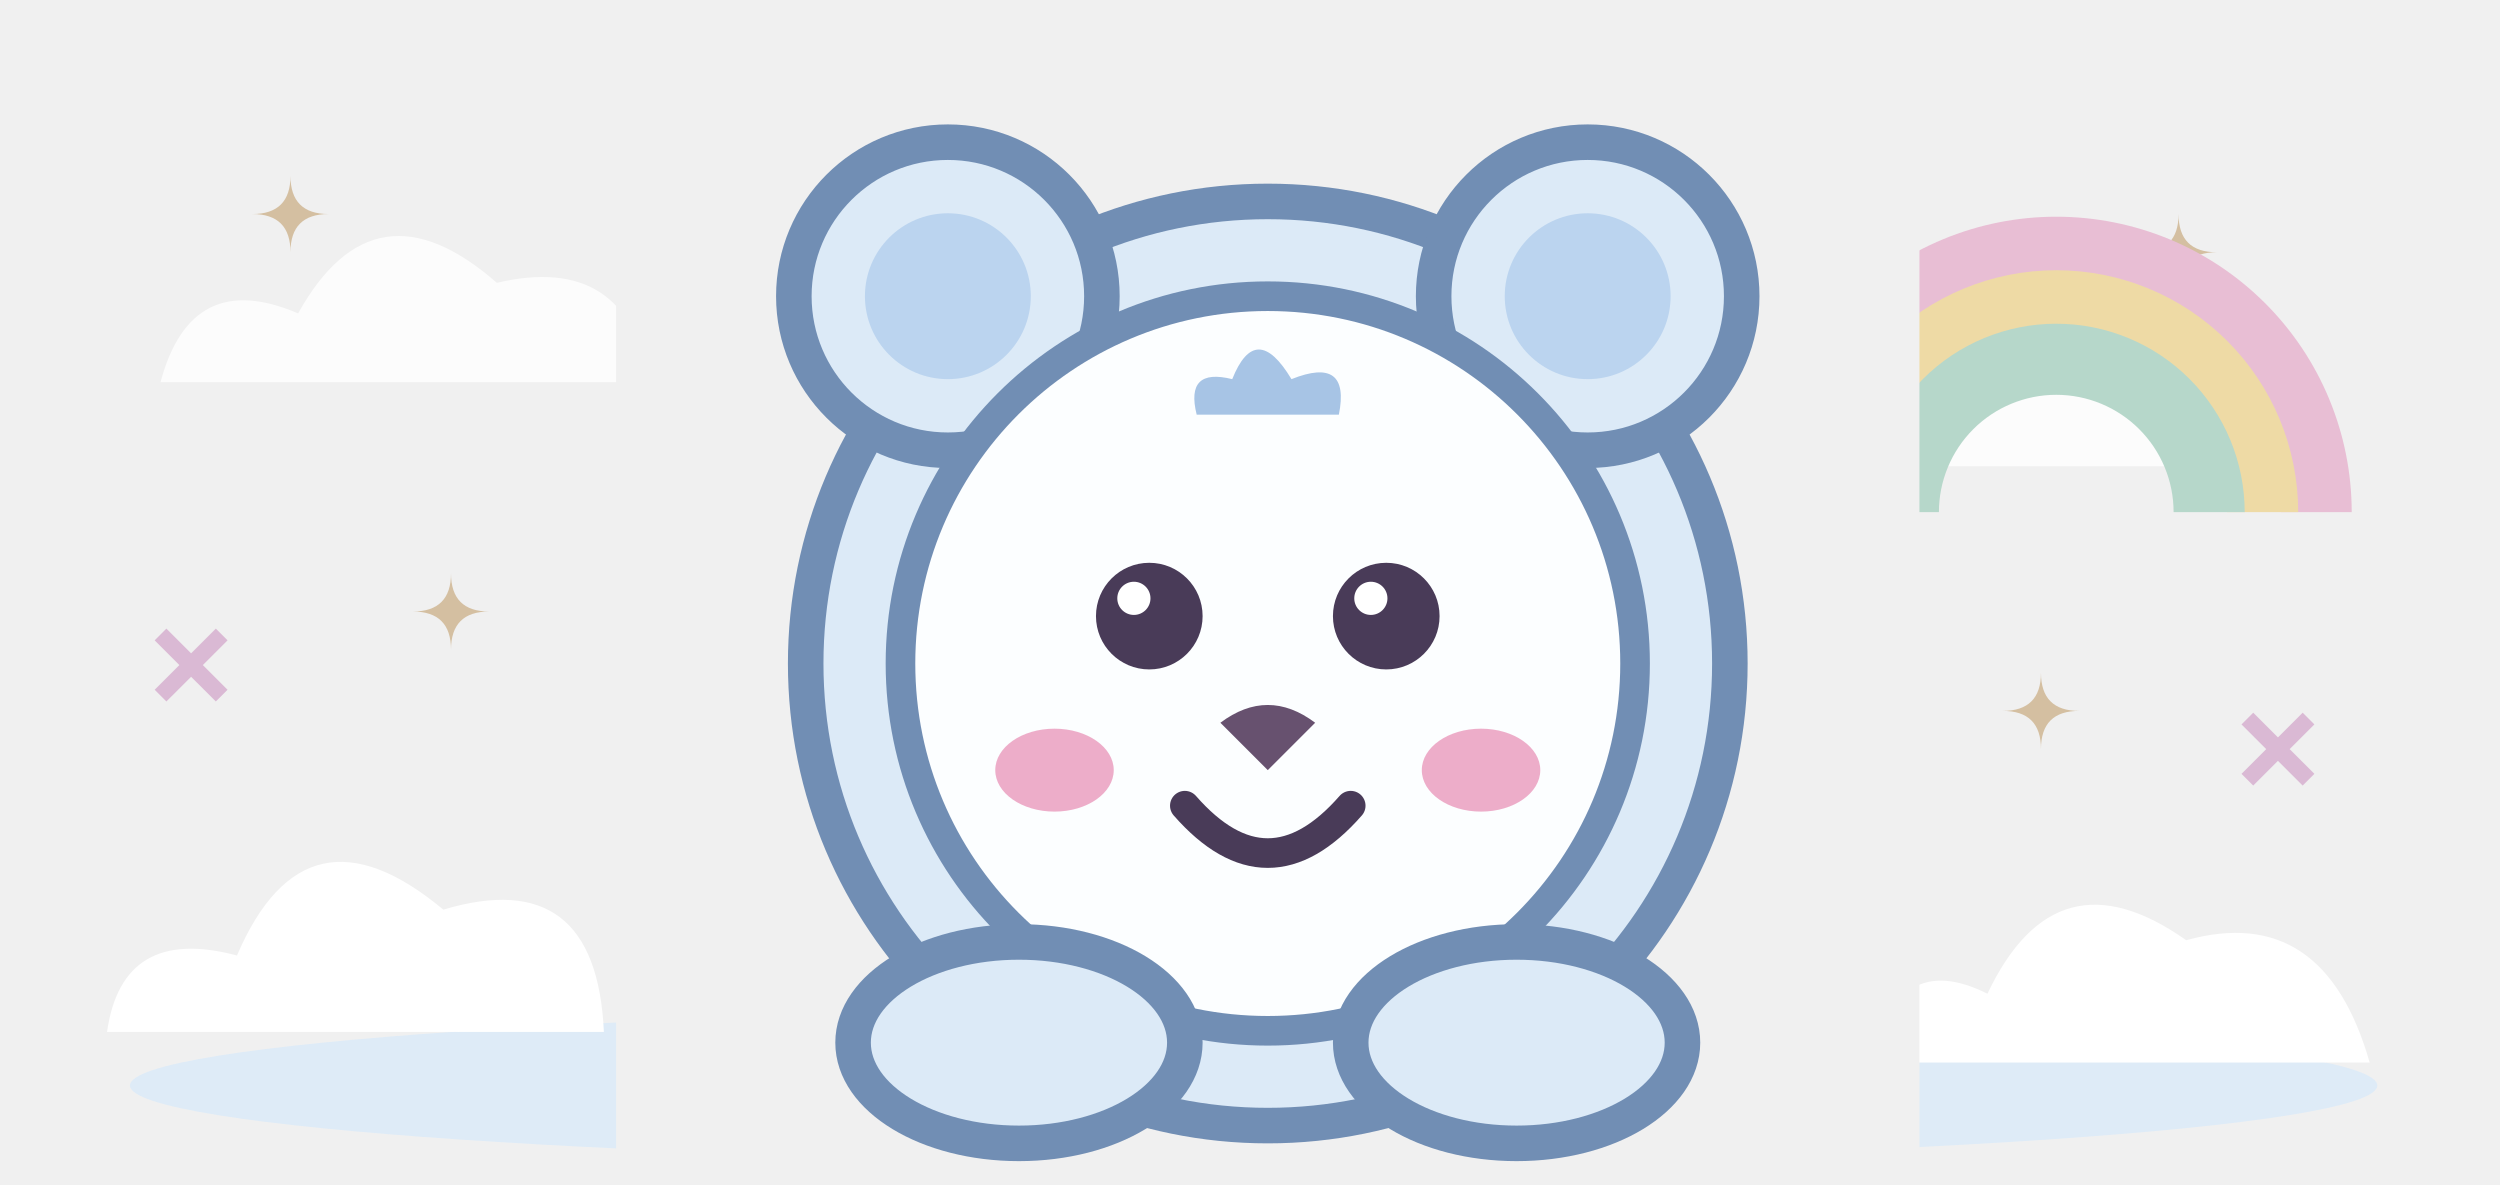
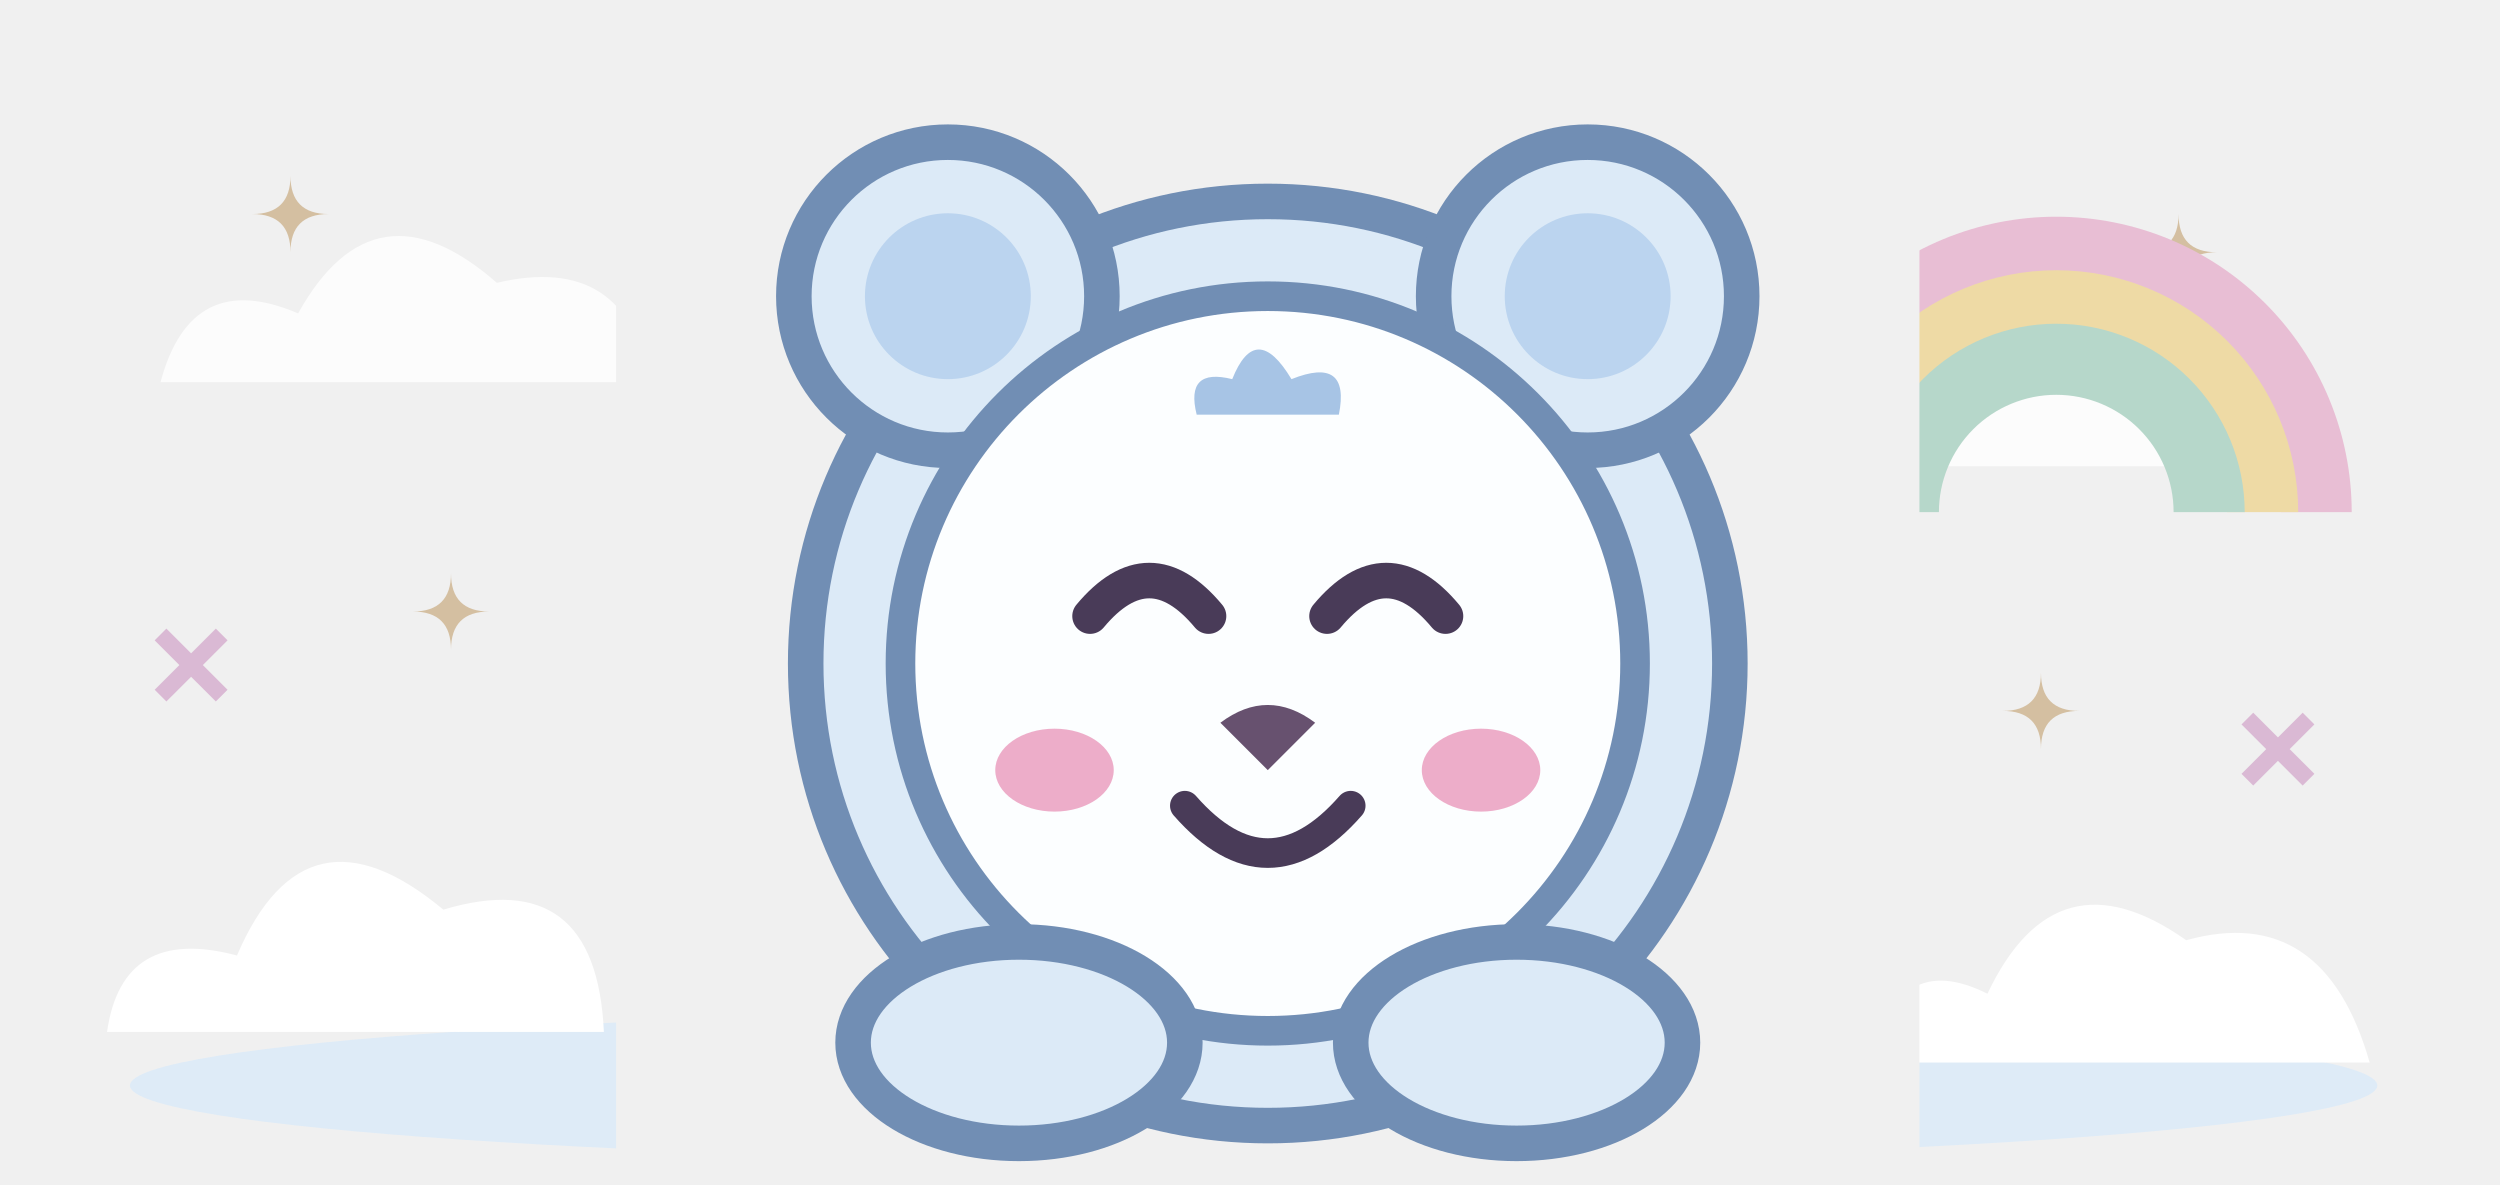
<svg xmlns="http://www.w3.org/2000/svg" width="211" height="100" viewBox="0 0 211 100" fill="none">
  <defs>
    <mask id="pl-cozy-clear">
      <rect width="211" height="100" fill="white" />
      <rect x="52" y="0" width="110" height="100" fill="black" />
    </mask>
  </defs>
  <g mask="url(#pl-cozy-clear)">
    <path d="M105.806 98.064C158.184 98.064 200.645 95.176 200.645 91.613C200.645 88.05 158.184 85.161 105.806 85.161C53.428 85.161 10.968 88.05 10.968 91.613C10.968 95.176 53.428 98.064 105.806 98.064Z" fill="#DEEBF7" />
    <path opacity="0.8" d="M13.548 32.258C15.269 25.806 19.14 23.871 25.161 26.451C29.462 18.709 35.054 17.849 41.935 23.871C49.247 22.15 53.548 24.946 54.839 32.258H13.548ZM156.774 39.354C158.495 34.193 161.935 32.258 167.097 33.548C170.968 27.096 175.484 26.236 180.645 30.967C186.237 29.677 189.677 32.473 190.968 39.354H156.774Z" fill="white" />
    <path d="M24.516 14.839C24.516 16.989 23.441 18.065 21.29 18.065C23.441 18.065 24.516 19.14 24.516 21.291C24.516 19.14 25.591 18.065 27.742 18.065C25.591 18.065 24.516 16.989 24.516 14.839Z" fill="#D4BFA1" />
    <path d="M183.871 18.064C183.871 20.215 182.796 21.29 180.645 21.29C182.796 21.29 183.871 22.366 183.871 24.516C183.871 22.366 184.946 21.29 187.097 21.29C184.946 21.29 183.871 20.215 183.871 18.064Z" fill="#D4BFA1" />
    <path d="M172.258 56.774C172.258 58.925 171.183 60 169.032 60C171.183 60 172.258 61.075 172.258 63.226C172.258 61.075 173.333 60 175.484 60C173.333 60 172.258 58.925 172.258 56.774Z" fill="#D4BFA1" />
    <path d="M38.065 48.387C38.065 50.537 36.989 51.612 34.839 51.612C36.989 51.612 38.065 52.688 38.065 54.838C38.065 52.688 39.14 51.612 41.29 51.612C39.14 51.612 38.065 50.537 38.065 48.387Z" fill="#D4BFA1" />
    <path d="M151.613 43.225C151.613 37.408 153.924 31.828 158.038 27.715C162.151 23.601 167.731 21.29 173.548 21.29C179.366 21.29 184.945 23.601 189.059 27.715C193.173 31.828 195.484 37.408 195.484 43.225" stroke="#E8BED4" stroke-width="6" />
    <path d="M156.129 43.226C156.129 38.606 157.964 34.175 161.231 30.909C164.498 27.642 168.929 25.807 173.548 25.807C178.168 25.807 182.599 27.642 185.866 30.909C189.133 34.175 190.968 38.606 190.968 43.226" stroke="#EEDAA5" stroke-width="6" />
    <path d="M160.645 43.225C160.645 39.803 162.005 36.521 164.424 34.102C166.844 31.682 170.126 30.322 173.548 30.322C176.971 30.322 180.253 31.682 182.672 34.102C185.092 36.521 186.452 39.803 186.452 43.225" stroke="#B6D7CA" stroke-width="6" />
    <path d="M9.032 87.097C9.892 81.076 13.548 78.925 20 80.645C23.871 71.613 29.677 70.323 37.419 76.774C46.022 74.194 50.538 77.635 50.968 87.097H9.032ZM158.065 89.678C159.355 83.226 162.581 81.291 167.742 83.871C171.613 75.699 177.204 74.194 184.516 79.355C192.258 77.205 197.419 80.645 200 89.678H158.065Z" fill="white" />
    <path d="M13.548 53.549L18.71 58.71L13.548 53.549ZM13.548 58.71L18.71 53.549L13.548 58.71ZM189.677 60.646L194.839 65.807L189.677 60.646ZM189.677 65.807L194.839 60.646L189.677 65.807Z" fill="black" />
    <path d="M13.548 53.549L18.71 58.71M13.548 58.71L18.71 53.549M189.677 60.646L194.839 65.807M189.677 65.807L194.839 60.646" stroke="#DAB9D4" stroke-width="1.4" />
    <path d="M81.29 43.871C64.516 33.978 57.634 36.559 60.645 51.613C63.656 66.666 71.398 70.322 83.871 62.58M132.258 43.871C149.032 33.978 155.914 36.559 152.903 51.613C149.892 66.666 142.151 70.322 129.677 62.58" fill="#DEE9F4" />
    <path d="M81.29 43.871C64.516 33.978 57.634 36.559 60.645 51.613C63.656 66.666 71.398 70.322 83.871 62.58M132.258 43.871C149.032 33.978 155.914 36.559 152.903 51.613C149.892 66.666 142.151 70.322 129.677 62.58" stroke="#9B829A" stroke-width="1.5" />
    <path d="M78.71 42.581C72.258 36.559 67.527 37.635 64.516 45.807C58.925 49.678 58.065 54.624 61.935 60.645C55.914 67.527 56.774 73.333 64.516 78.065C63.226 87.527 67.742 92.043 78.064 91.613C82.366 98.065 87.957 98.925 94.839 94.194C101.29 100.645 107.527 100.645 113.548 94.194C122.151 99.785 128.817 98.925 133.548 91.613C143.441 91.613 147.527 86.882 145.806 77.419C153.548 73.549 155.054 67.742 150.323 60C154.194 51.828 152.043 45.807 143.871 41.936C140.86 32.473 135.914 29.677 129.032 33.548C121.72 26.237 114.194 26.022 106.452 32.903C100.43 27.312 94.839 30.538 89.677 42.581H78.71Z" fill="#DEE9F4" stroke="#9B829A" stroke-width="1.5" />
    <path d="M88.387 96.774C96.226 96.774 102.581 93.308 102.581 89.032C102.581 84.756 96.226 81.29 88.387 81.29C80.548 81.29 74.194 84.756 74.194 89.032C74.194 93.308 80.548 96.774 88.387 96.774Z" fill="#DEE9F4" stroke="#9B829A" stroke-width="1.2" />
    <path d="M127.097 96.774C134.936 96.774 141.29 93.308 141.29 89.032C141.29 84.756 134.936 81.29 127.097 81.29C119.258 81.29 112.903 84.756 112.903 89.032C112.903 93.308 119.258 96.774 127.097 96.774Z" fill="#DEE9F4" stroke="#9B829A" stroke-width="1.2" />
    <path d="M107.097 70.323C115.648 70.323 122.581 65.123 122.581 58.71C122.581 52.296 115.648 47.097 107.097 47.097C98.545 47.097 91.613 52.296 91.613 58.71C91.613 65.123 98.545 70.323 107.097 70.323Z" fill="white" />
    <path d="M104.516 55.484C106.237 53.763 107.957 53.763 109.677 55.484L107.097 58.709L104.516 55.484Z" fill="#9B829A" />
    <path d="M90.323 49.678C92.473 47.097 94.624 47.097 96.774 49.678M117.419 49.678C119.57 47.097 121.72 47.097 123.871 49.678" stroke="#69536D" stroke-width="2.5" stroke-linecap="round" />
    <path opacity="0.6" d="M88.387 61.29C91.238 61.29 93.548 60.135 93.548 58.71C93.548 57.284 91.238 56.129 88.387 56.129C85.537 56.129 83.226 57.284 83.226 58.71C83.226 60.135 85.537 61.29 88.387 61.29Z" fill="#E2A4B7" />
    <path opacity="0.6" d="M126.452 61.29C129.302 61.29 131.613 60.135 131.613 58.71C131.613 57.284 129.302 56.129 126.452 56.129C123.601 56.129 121.29 57.284 121.29 58.71C121.29 60.135 123.601 61.29 126.452 61.29Z" fill="#E2A4B7" />
    <path d="M101.935 61.935C105.376 64.946 108.817 64.946 112.258 61.935" stroke="#9B829A" stroke-width="1.6" stroke-linecap="round" />
    <path d="M105.806 76.774C105.806 76.774 92.258 69.032 94.839 62.58C96.989 59.569 100.645 59.785 105.806 63.225C110.968 59.785 114.624 59.569 116.774 62.58C118.495 66.881 114.839 71.612 105.806 76.774Z" fill="#DC9EB7" stroke="#9B829A" stroke-width="1.2" />
    <path d="M80.772 75.585C85.616 77.844 90.641 77.319 91.996 74.413C93.352 71.507 90.524 67.319 85.68 65.061C80.836 62.802 75.81 63.327 74.455 66.233C73.1 69.139 75.928 73.327 80.772 75.585Z" fill="#DEE9F4" />
    <path d="M132.777 75.585C137.62 73.327 140.449 69.139 139.093 66.233C137.738 63.327 132.713 62.802 127.869 65.061C123.025 67.319 120.197 71.507 121.552 74.413C122.907 77.319 127.933 77.844 132.777 75.585Z" fill="#DEE9F4" />
    <g opacity="0.5">
      <path d="M103.871 82.581V89.678V82.581ZM101.935 84.516H105.806H101.935ZM101.935 87.742H105.806H101.935Z" fill="black" />
      <path d="M103.871 82.581V89.678M101.935 84.516H105.806M101.935 87.742H105.806" stroke="#9B829A" stroke-width="0.8" />
    </g>
  </g>
  <g transform="translate(57 0) scale(1)">
    <g data-cozy-mascot="true" data-companion-world="soft-light">
      <circle cx="50" cy="56" r="39" fill="#DCEAF7" stroke="#718EB4" stroke-width="3" />
      <circle cx="23" cy="25" r="13" fill="#DCEAF7" stroke="#718EB4" stroke-width="3" />
      <circle cx="23" cy="25" r="7" fill="#BBD4EF" />
      <circle cx="77" cy="25" r="13" fill="#DCEAF7" stroke="#718EB4" stroke-width="3" />
      <circle cx="77" cy="25" r="7" fill="#BBD4EF" />
      <circle cx="50" cy="56" r="31" fill="#FCFEFF" stroke="#718EB4" stroke-width="2.5" />
-       <circle cx="40" cy="52" r="4.5" fill="#493B58" />
-       <circle cx="38.7" cy="50.5" r="1.4" fill="white" />
-       <circle cx="60" cy="52" r="4.5" fill="#493B58" />
-       <circle cx="58.7" cy="50.5" r="1.4" fill="white" />
+       <path d="M35 52Q40 46 45 52M55 52Q60 46 65 52" stroke="#493B58" stroke-width="3" stroke-linecap="round" fill="none" />
      <ellipse cx="32" cy="65" rx="5" ry="3.5" fill="#EDADC9" />
      <ellipse cx="68" cy="65" rx="5" ry="3.5" fill="#EDADC9" />
      <path d="M46 61Q50 58 54 61L50 65Z" fill="#67516F" />
      <path d="M43 68Q50 76 57 68" stroke="#493B58" stroke-width="2.5" fill="none" stroke-linecap="round" />
      <ellipse cx="29" cy="88" rx="14" ry="8.5" fill="#DCEAF7" stroke="#718EB4" stroke-width="3" />
      <ellipse cx="71" cy="88" rx="14" ry="8.5" fill="#DCEAF7" stroke="#718EB4" stroke-width="3" />
      <path d="M44 35Q43 31 47 32Q49 27 52 32Q57 30 56 35Z" fill="#A7C4E5" />
    </g>
  </g>
</svg>
